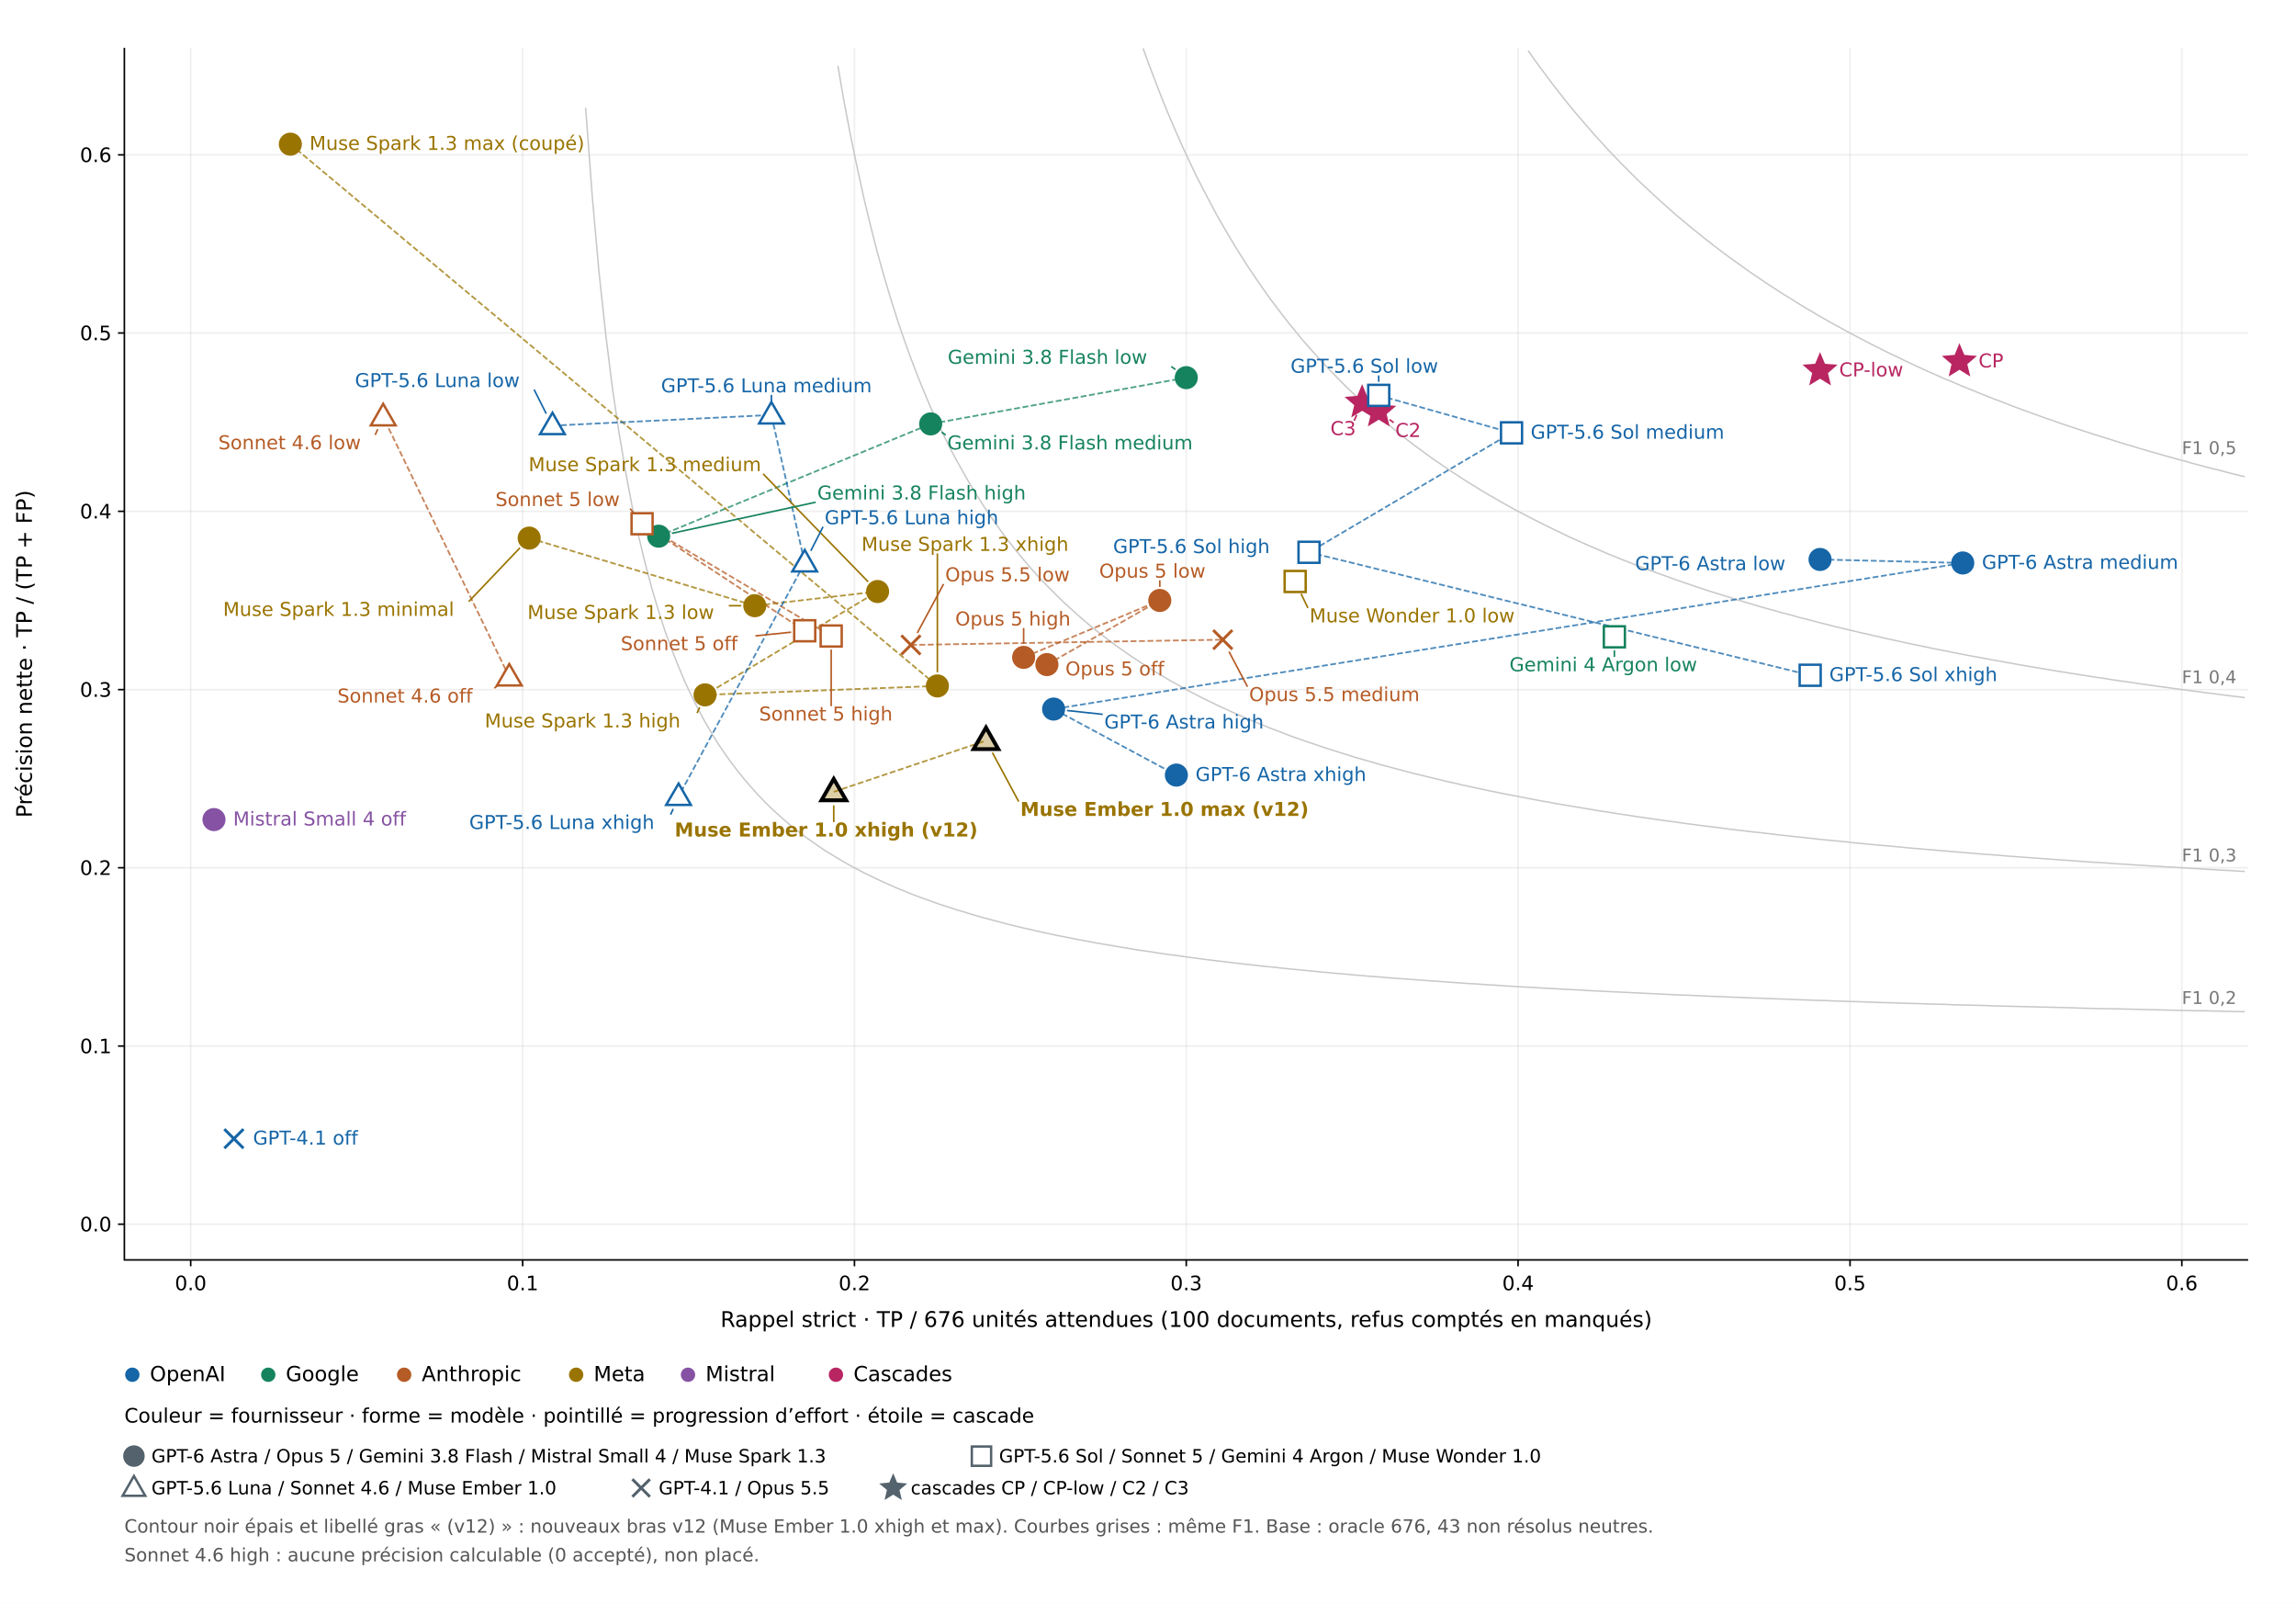
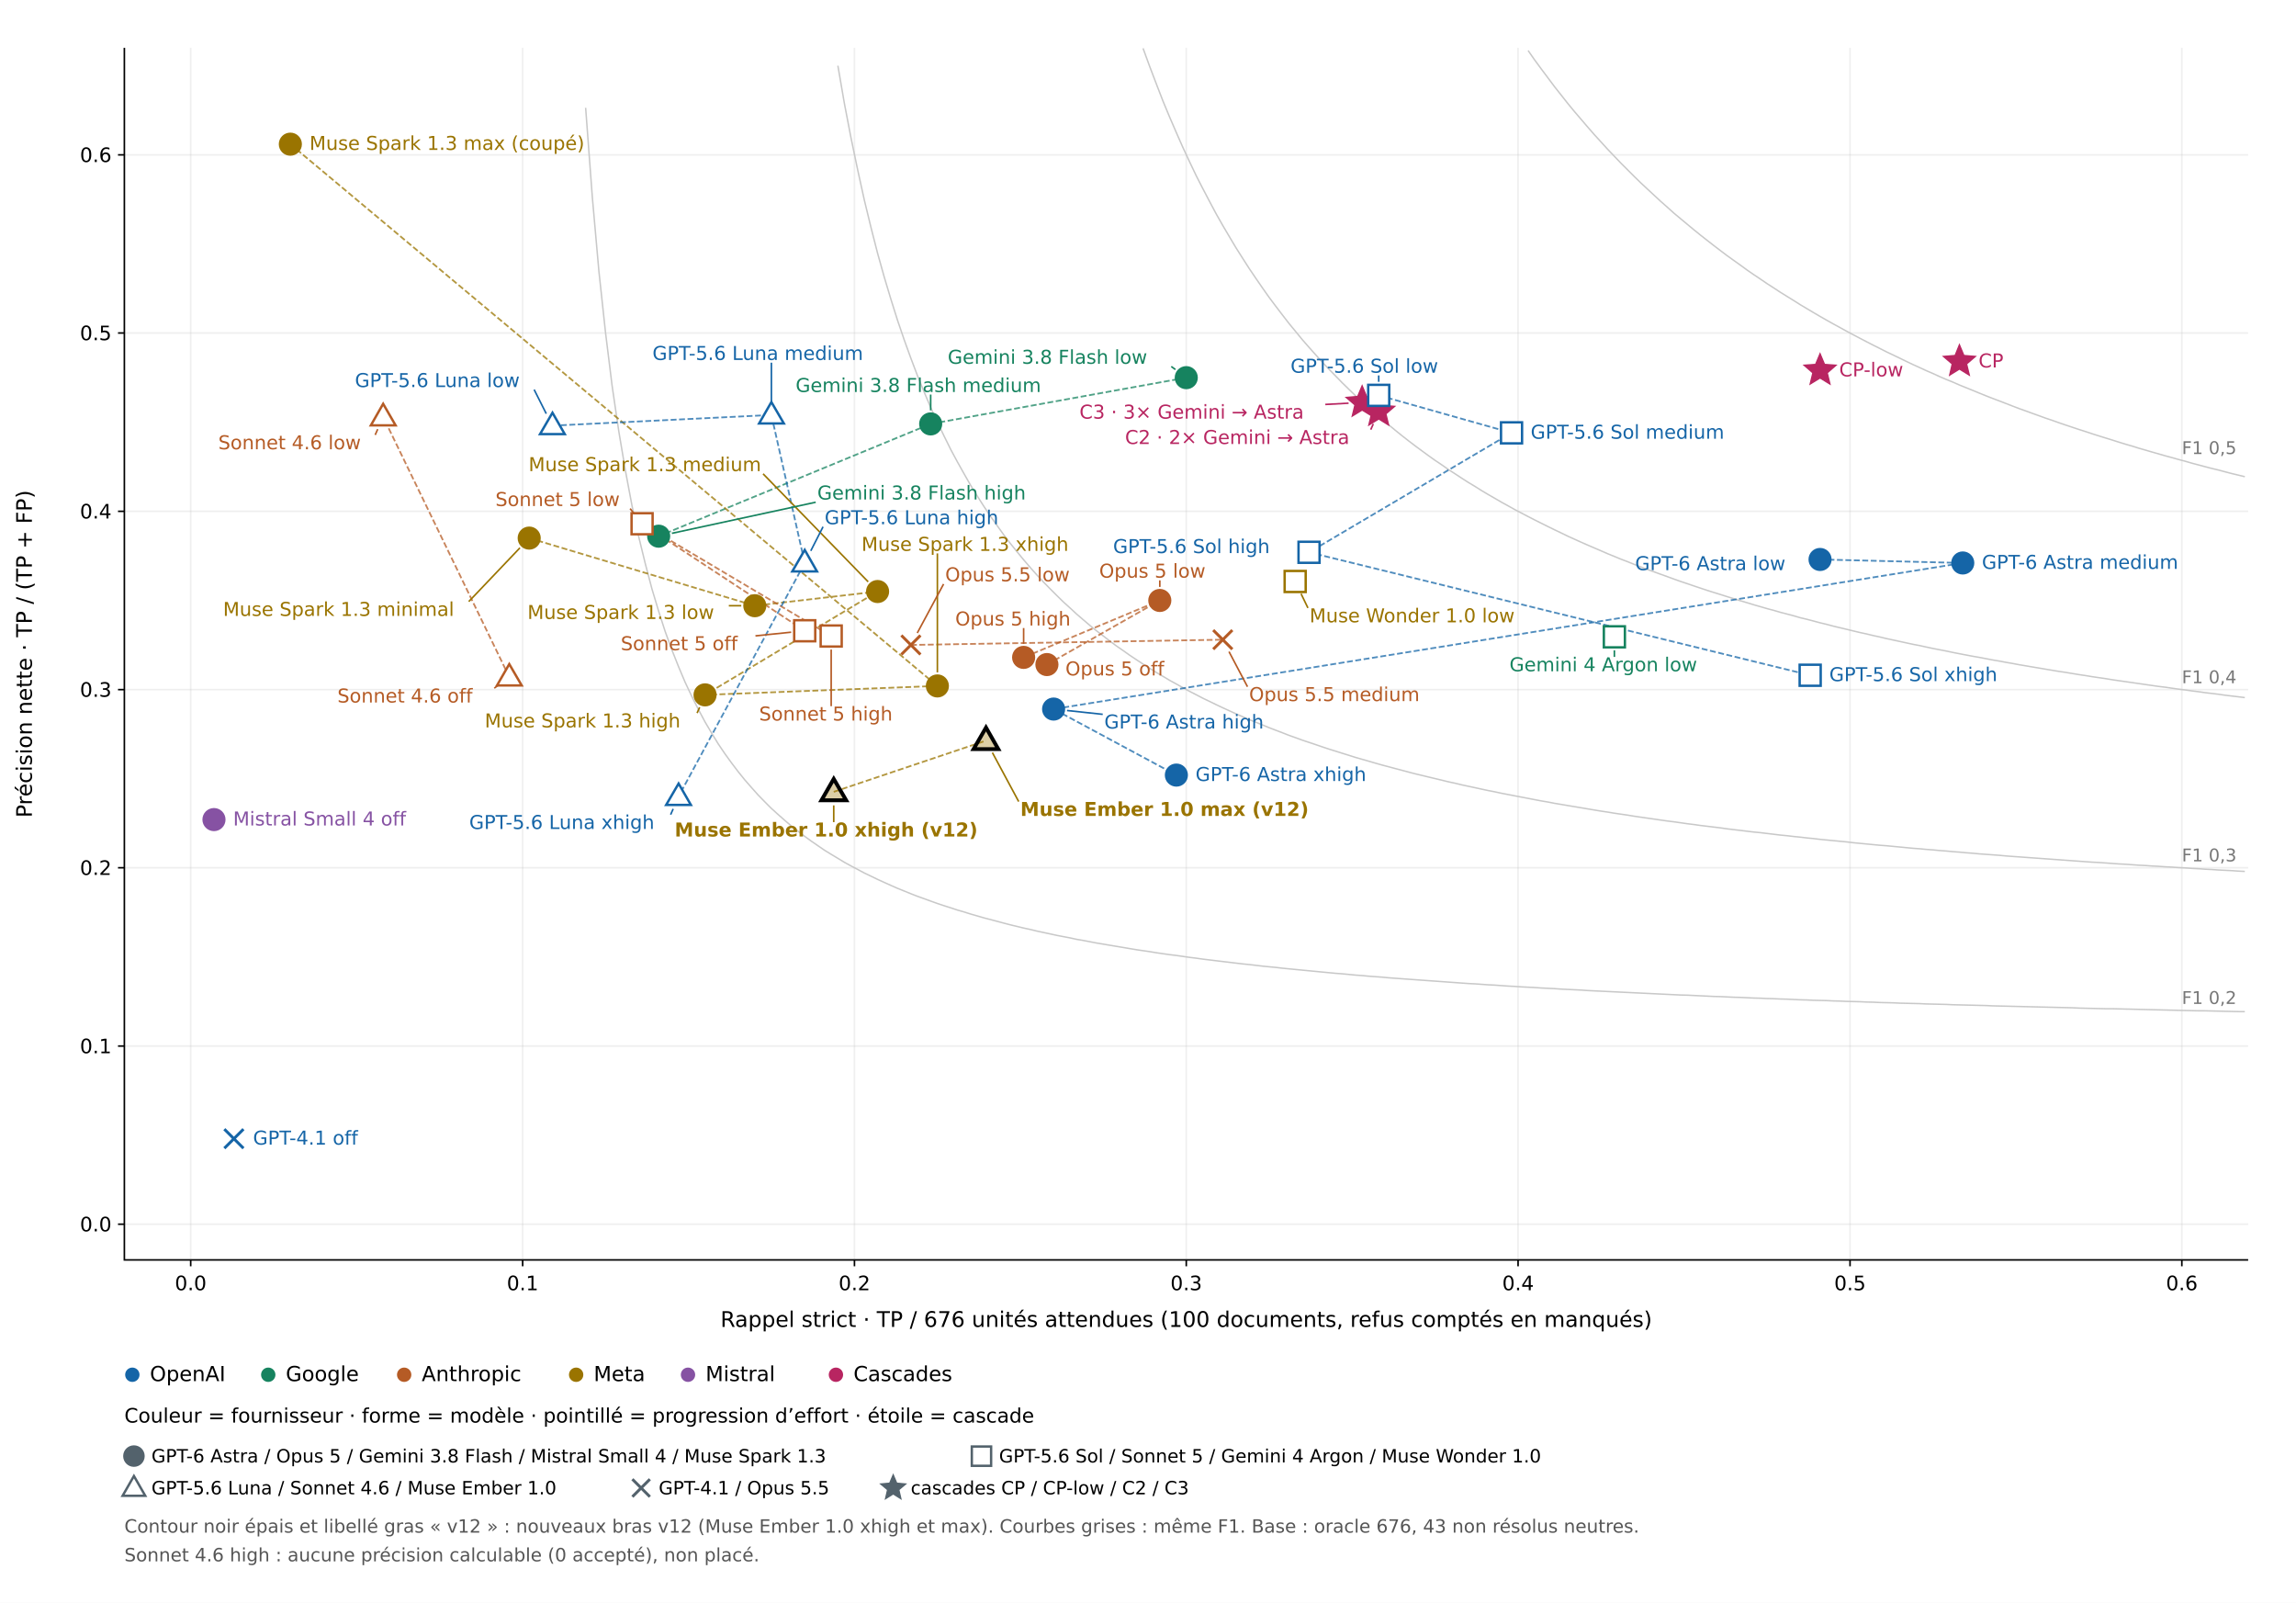
<svg xmlns="http://www.w3.org/2000/svg" width="1440" height="1005" viewBox="0 0 1440 1005">
  <rect width="1440" height="1005" fill="#ffffff" />
  <line x1="119.6" y1="30" x2="119.6" y2="790" stroke="#b0b0b0" stroke-opacity="0.2" />
  <line x1="119.6" y1="790" x2="119.6" y2="794" stroke="#000" />
  <text x="119.6" y="809" font-size="12.5" text-anchor="middle" style="font-family:'DejaVu Sans','Bitstream Vera Sans',sans-serif">0.0</text>
  <line x1="327.8" y1="30" x2="327.8" y2="790" stroke="#b0b0b0" stroke-opacity="0.2" />
  <line x1="327.8" y1="790" x2="327.8" y2="794" stroke="#000" />
  <text x="327.8" y="809" font-size="12.5" text-anchor="middle" style="font-family:'DejaVu Sans','Bitstream Vera Sans',sans-serif">0.1</text>
  <line x1="535.9" y1="30" x2="535.9" y2="790" stroke="#b0b0b0" stroke-opacity="0.2" />
  <line x1="535.9" y1="790" x2="535.9" y2="794" stroke="#000" />
  <text x="535.9" y="809" font-size="12.5" text-anchor="middle" style="font-family:'DejaVu Sans','Bitstream Vera Sans',sans-serif">0.2</text>
  <line x1="744" y1="30" x2="744" y2="790" stroke="#b0b0b0" stroke-opacity="0.2" />
  <line x1="744" y1="790" x2="744" y2="794" stroke="#000" />
  <text x="744" y="809" font-size="12.5" text-anchor="middle" style="font-family:'DejaVu Sans','Bitstream Vera Sans',sans-serif">0.3</text>
  <line x1="952.1" y1="30" x2="952.1" y2="790" stroke="#b0b0b0" stroke-opacity="0.2" />
  <line x1="952.1" y1="790" x2="952.1" y2="794" stroke="#000" />
  <text x="952.1" y="809" font-size="12.5" text-anchor="middle" style="font-family:'DejaVu Sans','Bitstream Vera Sans',sans-serif">0.4</text>
  <line x1="1160.3" y1="30" x2="1160.3" y2="790" stroke="#b0b0b0" stroke-opacity="0.2" />
  <line x1="1160.3" y1="790" x2="1160.3" y2="794" stroke="#000" />
  <text x="1160.3" y="809" font-size="12.5" text-anchor="middle" style="font-family:'DejaVu Sans','Bitstream Vera Sans',sans-serif">0.5</text>
  <line x1="1368.4" y1="30" x2="1368.4" y2="790" stroke="#b0b0b0" stroke-opacity="0.2" />
  <line x1="1368.4" y1="790" x2="1368.4" y2="794" stroke="#000" />
  <text x="1368.4" y="809" font-size="12.5" text-anchor="middle" style="font-family:'DejaVu Sans','Bitstream Vera Sans',sans-serif">0.6</text>
  <line x1="78" y1="767.6" x2="1410" y2="767.6" stroke="#b0b0b0" stroke-opacity="0.2" />
  <line x1="74" y1="767.6" x2="78" y2="767.6" stroke="#000" />
  <text x="70" y="772.1" font-size="12.5" text-anchor="end" style="font-family:'DejaVu Sans','Bitstream Vera Sans',sans-serif">0.0</text>
  <line x1="78" y1="655.9" x2="1410" y2="655.9" stroke="#b0b0b0" stroke-opacity="0.2" />
  <line x1="74" y1="655.9" x2="78" y2="655.9" stroke="#000" />
  <text x="70" y="660.4" font-size="12.5" text-anchor="end" style="font-family:'DejaVu Sans','Bitstream Vera Sans',sans-serif">0.1</text>
  <line x1="78" y1="544.1" x2="1410" y2="544.1" stroke="#b0b0b0" stroke-opacity="0.2" />
  <line x1="74" y1="544.1" x2="78" y2="544.1" stroke="#000" />
  <text x="70" y="548.6" font-size="12.5" text-anchor="end" style="font-family:'DejaVu Sans','Bitstream Vera Sans',sans-serif">0.2</text>
  <line x1="78" y1="432.4" x2="1410" y2="432.4" stroke="#b0b0b0" stroke-opacity="0.2" />
  <line x1="74" y1="432.4" x2="78" y2="432.4" stroke="#000" />
  <text x="70" y="436.9" font-size="12.5" text-anchor="end" style="font-family:'DejaVu Sans','Bitstream Vera Sans',sans-serif">0.3</text>
  <line x1="78" y1="320.6" x2="1410" y2="320.6" stroke="#b0b0b0" stroke-opacity="0.2" />
  <line x1="74" y1="320.6" x2="78" y2="320.6" stroke="#000" />
  <text x="70" y="325.1" font-size="12.5" text-anchor="end" style="font-family:'DejaVu Sans','Bitstream Vera Sans',sans-serif">0.4</text>
  <line x1="78" y1="208.8" x2="1410" y2="208.8" stroke="#b0b0b0" stroke-opacity="0.2" />
  <line x1="74" y1="208.8" x2="78" y2="208.8" stroke="#000" />
  <text x="70" y="213.3" font-size="12.5" text-anchor="end" style="font-family:'DejaVu Sans','Bitstream Vera Sans',sans-serif">0.5</text>
  <line x1="78" y1="97.1" x2="1410" y2="97.1" stroke="#b0b0b0" stroke-opacity="0.2" />
  <line x1="74" y1="97.1" x2="78" y2="97.1" stroke="#000" />
  <text x="70" y="101.6" font-size="12.5" text-anchor="end" style="font-family:'DejaVu Sans','Bitstream Vera Sans',sans-serif">0.6</text>
  <path d="M78 30 L78 790 L1410 790" fill="none" stroke="#000" stroke-width="1" />
  <text x="744" y="832" font-size="13.5" text-anchor="middle" style="font-family:'DejaVu Sans','Bitstream Vera Sans',sans-serif">Rappel strict · TP / 676 unités attendues (100 documents, refus comptés en manqués)</text>
  <text x="20" y="410" font-size="13.5" text-anchor="middle" transform="rotate(-90 20 410)" style="font-family:'DejaVu Sans','Bitstream Vera Sans',sans-serif">Précision nette · TP / (TP + FP)</text>
  <path d="M367.3 67.6 L371.5 123.7 L375.6 169.9 L379.8 208.8 L383.9 241.9 L388.1 270.5 L392.3 295.4 L396.4 317.2 L400.6 336.6 L404.8 353.8 L408.9 369.3 L413.1 383.3 L417.2 396 L421.4 407.5 L425.6 418.1 L429.7 427.8 L433.9 436.7 L438.1 445 L442.2 452.7 L446.4 459.8 L450.5 466.5 L454.7 472.7 L458.9 478.5 L463 483.9 L467.2 489.1 L471.4 493.9 L475.5 498.5 L479.7 502.8 L483.8 506.9 L488 510.7 L492.2 514.4 L496.3 517.9 L500.5 521.2 L504.7 524.4 L508.8 527.4 L513 530.3 L517.1 533.1 L521.3 535.7 L525.5 538.2 L529.6 540.7 L533.8 543 L538 545.2 L542.1 547.4 L546.3 549.4 L550.4 551.4 L554.6 553.3 L558.8 555.2 L562.9 557 L567.1 558.7 L571.3 560.4 L575.4 562 L579.6 563.5 L583.7 565 L587.9 566.5 L592.1 567.9 L596.2 569.2 L600.4 570.6 L604.6 571.8 L608.7 573.1 L612.9 574.3 L617 575.5 L621.2 576.6 L625.4 577.7 L629.5 578.8 L633.7 579.9 L637.9 580.9 L642 581.9 L646.2 582.8 L650.3 583.8 L654.5 584.7 L658.7 585.6 L662.8 586.5 L667 587.3 L671.2 588.1 L675.3 589 L679.5 589.7 L683.6 590.5 L687.8 591.3 L692 592 L696.1 592.7 L700.3 593.4 L704.5 594.1 L708.6 594.8 L712.8 595.5 L716.9 596.1 L721.1 596.7 L725.3 597.4 L729.4 598 L733.6 598.6 L737.8 599.1 L741.9 599.7 L746.1 600.3 L750.2 600.8 L754.4 601.4 L758.6 601.9 L762.7 602.4 L766.9 602.9 L771.1 603.4 L775.2 603.9 L779.4 604.4 L783.5 604.8 L787.7 605.3 L791.9 605.8 L796 606.2 L800.2 606.6 L804.4 607.1 L808.5 607.5 L812.7 607.9 L816.8 608.3 L821 608.7 L825.2 609.1 L829.3 609.5 L833.5 609.9 L837.7 610.3 L841.8 610.6 L846 611 L850.1 611.4 L854.3 611.7 L858.5 612.1 L862.6 612.4 L866.8 612.7 L871 613.1 L875.1 613.4 L879.3 613.7 L883.4 614 L887.6 614.3 L891.8 614.6 L895.9 614.9 L900.1 615.2 L904.3 615.5 L908.4 615.8 L912.6 616.1 L916.7 616.4 L920.9 616.7 L925.1 616.9 L929.2 617.2 L933.4 617.5 L937.6 617.7 L941.7 618 L945.9 618.3 L950 618.5 L954.2 618.8 L958.4 619 L962.5 619.2 L966.7 619.5 L970.9 619.7 L975 619.9 L979.2 620.2 L983.3 620.4 L987.5 620.6 L991.7 620.8 L995.8 621.1 L1000 621.3 L1004.2 621.5 L1008.3 621.7 L1012.5 621.9 L1016.6 622.1 L1020.8 622.3 L1025 622.5 L1029.1 622.7 L1033.3 622.9 L1037.5 623.1 L1041.6 623.3 L1045.8 623.5 L1049.9 623.7 L1054.1 623.9 L1058.3 624 L1062.4 624.2 L1066.6 624.4 L1070.8 624.6 L1074.9 624.8 L1079.1 624.9 L1083.2 625.1 L1087.4 625.3 L1091.6 625.4 L1095.7 625.6 L1099.9 625.8 L1104.1 625.9 L1108.2 626.1 L1112.4 626.2 L1116.5 626.4 L1120.7 626.5 L1124.9 626.7 L1129 626.9 L1133.2 627 L1137.4 627.2 L1141.5 627.3 L1145.7 627.4 L1149.8 627.6 L1154 627.7 L1158.2 627.9 L1162.3 628 L1166.5 628.1 L1170.7 628.3 L1174.8 628.4 L1179 628.6 L1183.1 628.7 L1187.3 628.8 L1191.5 629 L1195.6 629.1 L1199.8 629.2 L1204 629.3 L1208.1 629.5 L1212.3 629.6 L1216.4 629.7 L1220.6 629.8 L1224.8 630 L1228.9 630.1 L1233.1 630.2 L1237.3 630.3 L1241.4 630.4 L1245.6 630.5 L1249.7 630.7 L1253.9 630.8 L1258.1 630.9 L1262.2 631 L1266.4 631.1 L1270.6 631.2 L1274.7 631.3 L1278.9 631.4 L1283 631.5 L1287.2 631.6 L1291.4 631.7 L1295.5 631.8 L1299.7 631.9 L1303.9 632.1 L1308 632.2 L1312.2 632.3 L1316.3 632.4 L1320.5 632.5 L1324.7 632.5 L1328.8 632.6 L1333 632.7 L1337.2 632.8 L1341.3 632.9 L1345.5 633 L1349.6 633.1 L1353.8 633.2 L1358 633.3 L1362.1 633.4 L1366.3 633.5 L1370.5 633.6 L1374.6 633.7 L1378.8 633.8 L1382.9 633.8 L1387.1 633.9 L1391.3 634 L1395.4 634.1 L1399.6 634.2 L1403.8 634.3 L1407.9 634.3 " fill="none" stroke="#c8c8c8" stroke-width="0.9" />
  <text x="1368.4" y="629.5" font-size="11" fill="#777777" style="font-family:'DejaVu Sans','Bitstream Vera Sans',sans-serif">F1 0,2</text>
  <path d="M525.5 41.2 L529.6 65 L533.8 86.8 L538 106.9 L542.1 125.5 L546.3 142.8 L550.4 158.8 L554.6 173.8 L558.8 187.8 L562.9 200.8 L567.1 213.1 L571.3 224.7 L575.4 235.5 L579.6 245.8 L583.7 255.5 L587.9 264.7 L592.1 273.4 L596.2 281.7 L600.4 289.5 L604.6 297 L608.7 304.2 L612.9 311 L617 317.4 L621.2 323.7 L625.4 329.6 L629.5 335.3 L633.7 340.8 L637.9 346 L642 351 L646.2 355.9 L650.3 360.5 L654.5 365 L658.7 369.3 L662.8 373.4 L667 377.5 L671.2 381.3 L675.3 385.1 L679.5 388.7 L683.6 392.2 L687.8 395.6 L692 398.8 L696.1 402 L700.3 405.1 L704.5 408 L708.6 410.9 L712.8 413.7 L716.9 416.4 L721.1 419.1 L725.3 421.7 L729.4 424.1 L733.6 426.6 L737.8 428.9 L741.9 431.2 L746.1 433.5 L750.2 435.6 L754.4 437.8 L758.6 439.8 L762.7 441.8 L766.9 443.8 L771.1 445.7 L775.2 447.6 L779.4 449.4 L783.5 451.2 L787.7 452.9 L791.9 454.6 L796 456.3 L800.2 457.9 L804.4 459.5 L808.5 461.1 L812.7 462.6 L816.8 464.1 L821 465.5 L825.2 466.9 L829.3 468.3 L833.5 469.7 L837.7 471 L841.8 472.3 L846 473.6 L850.1 474.9 L854.3 476.1 L858.5 477.3 L862.6 478.5 L866.8 479.7 L871 480.8 L875.1 481.9 L879.3 483 L883.4 484.1 L887.6 485.2 L891.8 486.2 L895.9 487.2 L900.1 488.2 L904.3 489.2 L908.4 490.2 L912.6 491.1 L916.7 492.1 L920.9 493 L925.1 493.9 L929.2 494.8 L933.4 495.7 L937.6 496.5 L941.7 497.4 L945.9 498.2 L950 499 L954.2 499.8 L958.4 500.6 L962.5 501.4 L966.7 502.2 L970.9 502.9 L975 503.7 L979.2 504.4 L983.3 505.1 L987.5 505.8 L991.7 506.5 L995.8 507.2 L1000 507.9 L1004.2 508.6 L1008.3 509.2 L1012.5 509.9 L1016.6 510.5 L1020.8 511.1 L1025 511.8 L1029.1 512.4 L1033.3 513 L1037.5 513.6 L1041.6 514.2 L1045.8 514.8 L1049.9 515.3 L1054.1 515.9 L1058.3 516.5 L1062.4 517 L1066.6 517.6 L1070.8 518.1 L1074.9 518.6 L1079.1 519.1 L1083.2 519.7 L1087.4 520.2 L1091.6 520.7 L1095.7 521.2 L1099.9 521.7 L1104.1 522.1 L1108.2 522.6 L1112.4 523.1 L1116.5 523.6 L1120.7 524 L1124.9 524.5 L1129 524.9 L1133.2 525.4 L1137.4 525.8 L1141.5 526.3 L1145.7 526.7 L1149.8 527.1 L1154 527.5 L1158.2 527.9 L1162.3 528.4 L1166.5 528.8 L1170.7 529.2 L1174.8 529.6 L1179 530 L1183.1 530.3 L1187.3 530.7 L1191.5 531.1 L1195.6 531.5 L1199.8 531.9 L1204 532.2 L1208.1 532.6 L1212.3 532.9 L1216.4 533.3 L1220.6 533.6 L1224.8 534 L1228.9 534.3 L1233.1 534.7 L1237.3 535 L1241.4 535.4 L1245.6 535.7 L1249.7 536 L1253.9 536.3 L1258.1 536.7 L1262.2 537 L1266.4 537.3 L1270.6 537.6 L1274.7 537.9 L1278.9 538.2 L1283 538.5 L1287.2 538.8 L1291.4 539.1 L1295.5 539.4 L1299.7 539.7 L1303.9 540 L1308 540.3 L1312.2 540.6 L1316.3 540.8 L1320.5 541.1 L1324.7 541.4 L1328.8 541.7 L1333 541.9 L1337.2 542.2 L1341.3 542.5 L1345.5 542.7 L1349.6 543 L1353.8 543.2 L1358 543.5 L1362.1 543.7 L1366.3 544 L1370.5 544.2 L1374.6 544.5 L1378.8 544.7 L1382.9 545 L1387.1 545.2 L1391.3 545.5 L1395.4 545.7 L1399.6 545.9 L1403.8 546.2 L1407.9 546.4 " fill="none" stroke="#c8c8c8" stroke-width="0.9" />
  <text x="1368.4" y="540.1" font-size="11" fill="#777777" style="font-family:'DejaVu Sans','Bitstream Vera Sans',sans-serif">F1 0,3</text>
  <path d="M716.9 30.3 L721.1 41.8 L725.3 52.8 L729.4 63.4 L733.6 73.5 L737.8 83.2 L741.9 92.5 L746.1 101.5 L750.2 110.1 L754.4 118.3 L758.6 126.3 L762.7 134 L766.9 141.4 L771.1 148.5 L775.2 155.4 L779.4 162 L783.5 168.4 L787.7 174.6 L791.9 180.7 L796 186.5 L800.2 192.1 L804.4 197.6 L808.5 202.9 L812.7 208 L816.8 213 L821 217.8 L825.2 222.5 L829.3 227.1 L833.5 231.5 L837.7 235.8 L841.8 240 L846 244.1 L850.1 248.1 L854.3 251.9 L858.5 255.7 L862.6 259.4 L866.8 262.9 L871 266.4 L875.1 269.8 L879.3 273.2 L883.4 276.4 L887.6 279.6 L891.8 282.7 L895.9 285.7 L900.1 288.7 L904.3 291.5 L908.4 294.4 L912.6 297.1 L916.7 299.8 L920.9 302.5 L925.1 305 L929.2 307.6 L933.4 310.1 L937.6 312.5 L941.7 314.9 L945.9 317.2 L950 319.5 L954.2 321.7 L958.4 323.9 L962.5 326 L966.7 328.1 L970.9 330.2 L975 332.2 L979.2 334.2 L983.3 336.2 L987.5 338.1 L991.7 340 L995.8 341.8 L1000 343.6 L1004.2 345.4 L1008.3 347.2 L1012.5 348.9 L1016.6 350.6 L1020.8 352.2 L1025 353.9 L1029.1 355.5 L1033.3 357.1 L1037.5 358.6 L1041.6 360.1 L1045.8 361.6 L1049.9 363.1 L1054.1 364.6 L1058.3 366 L1062.4 367.4 L1066.6 368.8 L1070.8 370.2 L1074.9 371.5 L1079.1 372.8 L1083.2 374.1 L1087.4 375.4 L1091.6 376.7 L1095.7 377.9 L1099.9 379.2 L1104.1 380.4 L1108.2 381.6 L1112.4 382.7 L1116.5 383.9 L1120.7 385 L1124.9 386.1 L1129 387.3 L1133.2 388.3 L1137.4 389.4 L1141.5 390.5 L1145.7 391.5 L1149.8 392.6 L1154 393.6 L1158.2 394.6 L1162.3 395.6 L1166.5 396.6 L1170.7 397.5 L1174.8 398.5 L1179 399.4 L1183.1 400.4 L1187.3 401.3 L1191.5 402.2 L1195.6 403.1 L1199.8 404 L1204 404.8 L1208.1 405.7 L1212.3 406.6 L1216.4 407.4 L1220.6 408.2 L1224.8 409.1 L1228.9 409.9 L1233.1 410.7 L1237.3 411.5 L1241.4 412.2 L1245.6 413 L1249.7 413.8 L1253.9 414.5 L1258.1 415.3 L1262.2 416 L1266.4 416.8 L1270.6 417.5 L1274.7 418.2 L1278.9 418.9 L1283 419.6 L1287.2 420.3 L1291.4 421 L1295.5 421.6 L1299.7 422.3 L1303.9 423 L1308 423.6 L1312.2 424.3 L1316.3 424.9 L1320.5 425.5 L1324.7 426.2 L1328.8 426.8 L1333 427.4 L1337.2 428 L1341.3 428.6 L1345.5 429.2 L1349.6 429.8 L1353.8 430.4 L1358 430.9 L1362.1 431.5 L1366.3 432.1 L1370.5 432.6 L1374.6 433.2 L1378.8 433.7 L1382.9 434.3 L1387.1 434.8 L1391.3 435.3 L1395.4 435.9 L1399.6 436.4 L1403.8 436.9 L1407.9 437.4 " fill="none" stroke="#c8c8c8" stroke-width="0.9" />
  <text x="1368.4" y="428.4" font-size="11" fill="#777777" style="font-family:'DejaVu Sans','Bitstream Vera Sans',sans-serif">F1 0,4</text>
  <path d="M958.4 31.7 L962.5 37.6 L966.7 43.3 L970.9 48.9 L975 54.4 L979.2 59.7 L983.3 64.9 L987.5 70 L991.7 74.9 L995.8 79.7 L1000 84.5 L1004.2 89.1 L1008.3 93.6 L1012.5 98 L1016.6 102.3 L1020.8 106.5 L1025 110.7 L1029.1 114.7 L1033.3 118.6 L1037.5 122.5 L1041.6 126.3 L1045.8 130 L1049.9 133.7 L1054.1 137.2 L1058.3 140.7 L1062.4 144.1 L1066.6 147.5 L1070.8 150.8 L1074.9 154 L1079.1 157.2 L1083.2 160.3 L1087.4 163.3 L1091.6 166.3 L1095.7 169.3 L1099.9 172.2 L1104.1 175 L1108.2 177.8 L1112.4 180.5 L1116.5 183.2 L1120.7 185.8 L1124.9 188.4 L1129 191 L1133.2 193.5 L1137.4 196 L1141.5 198.4 L1145.7 200.8 L1149.8 203.1 L1154 205.4 L1158.2 207.7 L1162.3 209.9 L1166.5 212.1 L1170.7 214.3 L1174.8 216.4 L1179 218.5 L1183.1 220.6 L1187.3 222.6 L1191.5 224.6 L1195.6 226.6 L1199.8 228.6 L1204 230.5 L1208.1 232.4 L1212.3 234.2 L1216.4 236.1 L1220.6 237.9 L1224.8 239.6 L1228.9 241.4 L1233.1 243.1 L1237.3 244.8 L1241.4 246.5 L1245.6 248.2 L1249.7 249.8 L1253.9 251.4 L1258.1 253 L1262.2 254.6 L1266.4 256.2 L1270.6 257.7 L1274.7 259.2 L1278.9 260.7 L1283 262.2 L1287.2 263.6 L1291.4 265.1 L1295.5 266.5 L1299.7 267.9 L1303.9 269.3 L1308 270.6 L1312.2 272 L1316.3 273.3 L1320.5 274.6 L1324.7 275.9 L1328.8 277.2 L1333 278.5 L1337.2 279.7 L1341.3 281 L1345.5 282.2 L1349.6 283.4 L1353.8 284.6 L1358 285.8 L1362.1 286.9 L1366.3 288.1 L1370.5 289.2 L1374.6 290.4 L1378.8 291.5 L1382.9 292.6 L1387.1 293.7 L1391.3 294.7 L1395.4 295.8 L1399.6 296.9 L1403.8 297.9 L1407.9 298.9 " fill="none" stroke="#c8c8c8" stroke-width="0.9" />
  <text x="1368.4" y="284.7" font-size="11" fill="#777777" style="font-family:'DejaVu Sans','Bitstream Vera Sans',sans-serif">F1 0,5</text>
  <path d="M1141.5 350.8 L1231 353 L660.8 444.6 L737.8 486" fill="none" stroke="#1565a7" stroke-width="1.1" stroke-dasharray="3.7,1.6" stroke-opacity="0.75" />
  <path d="M864.7 247.9 L948 271.4 L821 346.3 L1135.3 423.4" fill="none" stroke="#1565a7" stroke-width="1.1" stroke-dasharray="3.7,1.6" stroke-opacity="0.75" />
  <path d="M571.3 404.4 L766.9 401.1" fill="none" stroke="#b55b25" stroke-width="1.1" stroke-dasharray="3.7,1.6" stroke-opacity="0.75" />
  <path d="M744 236.8 L583.7 265.8 L413.1 336.2" fill="none" stroke="#16835f" stroke-width="1.1" stroke-dasharray="3.7,1.6" stroke-opacity="0.75" />
  <path d="M656.6 416.7 L727.4 376.5 L642 412.2" fill="none" stroke="#b55b25" stroke-width="1.1" stroke-dasharray="3.7,1.6" stroke-opacity="0.75" />
  <path d="M522.9 496.5 L618.4 464.4" fill="none" stroke="#9a7400" stroke-width="1.1" stroke-dasharray="3.7,1.6" stroke-opacity="0.75" />
  <path d="M331.9 337.4 L473.4 379.8 L550.4 370.9 L442.2 435.7 L587.9 430.1 L182.1 90.4" fill="none" stroke="#9a7400" stroke-width="1.1" stroke-dasharray="3.7,1.6" stroke-opacity="0.75" />
  <path d="M504.7 395.5 L402.7 328.4 L521.3 398.8" fill="none" stroke="#b55b25" stroke-width="1.1" stroke-dasharray="3.7,1.6" stroke-opacity="0.75" />
  <path d="M346.5 266.9 L483.8 260.2 L504.7 353 L425.6 499.4" fill="none" stroke="#1565a7" stroke-width="1.1" stroke-dasharray="3.7,1.6" stroke-opacity="0.75" />
  <path d="M319.4 424.5 L240.3 261.4" fill="none" stroke="#b55b25" stroke-width="1.1" stroke-dasharray="3.7,1.6" stroke-opacity="0.75" />
  <path d="M1228.9 216.2 L1231.7 222.9 L1238.9 223.5 L1233.4 228.2 L1235.1 235.2 L1228.9 231.4 L1222.8 235.2 L1224.4 228.2 L1218.9 223.5 L1226.2 222.9 Z" fill="#b82561" stroke="#b82561" stroke-width="0.8" />
  <path d="M1141.5 221.8 L1144.3 228.5 L1151.5 229 L1146 233.8 L1147.7 240.8 L1141.5 237 L1135.3 240.8 L1137 233.8 L1131.5 229 L1138.7 228.5 Z" fill="#b82561" stroke="#b82561" stroke-width="0.8" />
  <path d="M864.7 247.5 L867.5 254.2 L874.7 254.8 L869.2 259.5 L870.9 266.5 L864.7 262.7 L858.5 266.5 L860.2 259.5 L854.7 254.8 L861.9 254.2 Z" fill="#b82561" stroke="#b82561" stroke-width="0.8" />
  <path d="M854.3 241.9 L857.1 248.6 L864.3 249.2 L858.8 253.9 L860.5 260.9 L854.3 257.1 L848.1 260.9 L849.8 253.9 L844.3 249.2 L851.5 248.6 Z" fill="#b82561" stroke="#b82561" stroke-width="0.8" />
  <circle cx="1231" cy="353" r="6.6" fill="#1565a7" stroke="#1565a7" stroke-width="1.3" />
  <circle cx="1141.5" cy="350.8" r="6.6" fill="#1565a7" stroke="#1565a7" stroke-width="1.3" />
  <rect x="1128.7" y="416.8" width="13.2" height="13.2" fill="#ffffff" fill-opacity="1" stroke="#1565a7" stroke-width="1.5" />
  <rect x="1005.9" y="392.7" width="13.2" height="13.2" fill="#ffffff" fill-opacity="1" stroke="#16835f" stroke-width="1.5" />
  <rect x="941.4" y="264.8" width="13.2" height="13.2" fill="#ffffff" fill-opacity="1" stroke="#1565a7" stroke-width="1.5" />
  <rect x="858.1" y="241.3" width="13.2" height="13.2" fill="#ffffff" fill-opacity="1" stroke="#1565a7" stroke-width="1.5" />
  <rect x="814.4" y="339.7" width="13.2" height="13.2" fill="#ffffff" fill-opacity="1" stroke="#1565a7" stroke-width="1.5" />
  <rect x="805.7" y="358" width="13.2" height="13.2" fill="#ffffff" fill-opacity="1" stroke="#9a7400" stroke-width="1.5" />
  <path d="M760.9 395.1 L772.9 407.1 M760.9 407.1 L772.9 395.1" stroke="#b55b25" stroke-width="1.8" fill="none" />
  <circle cx="744" cy="236.8" r="6.6" fill="#16835f" stroke="#16835f" stroke-width="1.3" />
  <circle cx="737.8" cy="486" r="6.6" fill="#1565a7" stroke="#1565a7" stroke-width="1.3" />
  <circle cx="727.4" cy="376.5" r="6.6" fill="#b55b25" stroke="#b55b25" stroke-width="1.3" />
  <circle cx="660.8" cy="444.6" r="6.6" fill="#1565a7" stroke="#1565a7" stroke-width="1.3" />
  <circle cx="656.6" cy="416.7" r="6.6" fill="#b55b25" stroke="#b55b25" stroke-width="1.3" />
  <circle cx="642" cy="412.2" r="6.6" fill="#b55b25" stroke="#b55b25" stroke-width="1.3" />
  <path d="M618.4 456.2 L626.1 469.7 L610.6 469.7 Z" fill="#9a7400" fill-opacity="0.35" stroke="#000000" stroke-width="2.4" />
  <circle cx="587.9" cy="430.1" r="6.6" fill="#9a7400" stroke="#9a7400" stroke-width="1.3" />
  <circle cx="583.7" cy="265.8" r="6.6" fill="#16835f" stroke="#16835f" stroke-width="1.3" />
  <path d="M565.3 398.4 L577.3 410.4 M565.3 410.4 L577.3 398.4" stroke="#b55b25" stroke-width="1.8" fill="none" />
  <circle cx="550.4" cy="370.9" r="6.6" fill="#9a7400" stroke="#9a7400" stroke-width="1.3" />
  <path d="M522.9 488.4 L530.7 501.8 L515.2 501.8 Z" fill="#9a7400" fill-opacity="0.35" stroke="#000000" stroke-width="2.4" />
  <rect x="514.7" y="392.2" width="13.2" height="13.2" fill="#ffffff" fill-opacity="1" stroke="#b55b25" stroke-width="1.5" />
  <path d="M504.7 344.8 L512.4 358.3 L496.9 358.3 Z" fill="#ffffff" fill-opacity="1" stroke="#1565a7" stroke-width="1.5" />
  <rect x="498.1" y="388.9" width="13.2" height="13.2" fill="#ffffff" fill-opacity="1" stroke="#b55b25" stroke-width="1.5" />
  <path d="M483.8 252.1 L491.6 265.5 L476.1 265.5 Z" fill="#ffffff" fill-opacity="1" stroke="#1565a7" stroke-width="1.5" />
  <circle cx="473.4" cy="379.8" r="6.6" fill="#9a7400" stroke="#9a7400" stroke-width="1.3" />
  <circle cx="442.2" cy="435.7" r="6.6" fill="#9a7400" stroke="#9a7400" stroke-width="1.3" />
  <path d="M425.6 491.3 L433.3 504.7 L417.8 504.7 Z" fill="#ffffff" fill-opacity="1" stroke="#1565a7" stroke-width="1.5" />
  <circle cx="413.1" cy="336.2" r="6.6" fill="#16835f" stroke="#16835f" stroke-width="1.3" />
  <rect x="396.1" y="321.8" width="13.2" height="13.2" fill="#ffffff" fill-opacity="1" stroke="#b55b25" stroke-width="1.5" />
  <path d="M346.5 258.8 L354.2 272.2 L338.7 272.2 Z" fill="#ffffff" fill-opacity="1" stroke="#1565a7" stroke-width="1.5" />
  <circle cx="331.9" cy="337.4" r="6.6" fill="#9a7400" stroke="#9a7400" stroke-width="1.3" />
  <path d="M319.4 416.4 L327.2 429.8 L311.7 429.8 Z" fill="#ffffff" fill-opacity="1" stroke="#b55b25" stroke-width="1.5" />
  <path d="M240.3 253.2 L248.1 266.7 L232.6 266.7 Z" fill="#ffffff" fill-opacity="1" stroke="#b55b25" stroke-width="1.5" />
  <circle cx="182.1" cy="90.4" r="6.6" fill="#9a7400" stroke="#9a7400" stroke-width="1.3" />
  <path d="M140.7 708 L152.7 720 M140.7 720 L152.7 708" stroke="#1565a7" stroke-width="1.8" fill="none" />
  <circle cx="134.2" cy="513.9" r="6.6" fill="#8652a3" stroke="#8652a3" stroke-width="1.3" />
  <text x="1243" y="356.7" font-size="12" fill="#1565a7" style="font-family:'DejaVu Sans','Bitstream Vera Sans',sans-serif">GPT-6 Astra medium</text>
  <text x="1240.9" y="230.4" font-size="12" fill="#b82561" style="font-family:'DejaVu Sans','Bitstream Vera Sans',sans-serif">CP</text>
  <text x="1153.5" y="236" font-size="12" fill="#b82561" style="font-family:'DejaVu Sans','Bitstream Vera Sans',sans-serif">CP-low</text>
  <text x="1025.5" y="357.5" font-size="12" fill="#1565a7" style="font-family:'DejaVu Sans','Bitstream Vera Sans',sans-serif">GPT-6 Astra low</text>
  <text x="1147.3" y="427.1" font-size="12" fill="#1565a7" style="font-family:'DejaVu Sans','Bitstream Vera Sans',sans-serif">GPT-5.6 Sol xhigh</text>
  <path d="M1012.5 407.8 L1012.5 411.9" stroke="#16835f" stroke-width="1" fill="none" />
  <text x="946.7" y="420.9" font-size="12" fill="#16835f" style="font-family:'DejaVu Sans','Bitstream Vera Sans',sans-serif">Gemini 4 Argon low</text>
  <text x="960" y="275.1" font-size="12" fill="#1565a7" style="font-family:'DejaVu Sans','Bitstream Vera Sans',sans-serif">GPT-5.6 Sol medium</text>
  <path d="M864.7 239.4 L864.7 235.4" stroke="#1565a7" stroke-width="1" fill="none" />
  <text x="809.4" y="233.7" font-size="12" fill="#1565a7" style="font-family:'DejaVu Sans','Bitstream Vera Sans',sans-serif">GPT-5.6 Sol low</text>
-   <path d="M871.5 263.1 L874.1 265" stroke="#b82561" stroke-width="1" fill="none" />
-   <text x="875.1" y="274" font-size="12" fill="#b82561" style="font-family:'DejaVu Sans','Bitstream Vera Sans',sans-serif">C2</text>
-   <path d="M850.9 260.2 L849.3 263.8" stroke="#b82561" stroke-width="1" fill="none" />
-   <text x="834.4" y="272.8" font-size="12" fill="#b82561" style="font-family:'DejaVu Sans','Bitstream Vera Sans',sans-serif">C3</text>
+   <path d="M861.3 265.8 L859.7 269.4" stroke="#b82561" stroke-width="1" fill="none" />
+   <text x="705.6" y="278.4" font-size="12" fill="#b82561" style="font-family:'DejaVu Sans','Bitstream Vera Sans',sans-serif">C2 · 2× Gemini → Astra</text>
+   <path d="M845.8 252.8 L831.2 253.6" stroke="#b82561" stroke-width="1" fill="none" />
+   <text x="677" y="262.5" font-size="12" fill="#b82561" style="font-family:'DejaVu Sans','Bitstream Vera Sans',sans-serif">C3 · 3× Gemini → Astra</text>
  <text x="698.1" y="346.8" font-size="12" fill="#1565a7" style="font-family:'DejaVu Sans','Bitstream Vera Sans',sans-serif">GPT-5.6 Sol high</text>
  <path d="M816 372.3 L820.3 381.2" stroke="#9a7400" stroke-width="1" fill="none" />
  <text x="821.3" y="390.2" font-size="12" fill="#9a7400" style="font-family:'DejaVu Sans','Bitstream Vera Sans',sans-serif">Muse Wonder 1.0 low</text>
  <path d="M770.8 408.6 L782.4 430.6" stroke="#b55b25" stroke-width="1" fill="none" />
  <text x="783.4" y="439.6" font-size="12" fill="#b55b25" style="font-family:'DejaVu Sans','Bitstream Vera Sans',sans-serif">Opus 5.5 medium</text>
  <path d="M737.2 231.7 L734.6 229.8" stroke="#16835f" stroke-width="1" fill="none" />
  <text x="594.4" y="228.1" font-size="12" fill="#16835f" style="font-family:'DejaVu Sans','Bitstream Vera Sans',sans-serif">Gemini 3.8 Flash low</text>
  <text x="749.8" y="489.7" font-size="12" fill="#1565a7" style="font-family:'DejaVu Sans','Bitstream Vera Sans',sans-serif">GPT-6 Astra xhigh</text>
  <path d="M727.4 368 L727.4 363.9" stroke="#b55b25" stroke-width="1" fill="none" />
  <text x="689.4" y="362.2" font-size="12" fill="#b55b25" style="font-family:'DejaVu Sans','Bitstream Vera Sans',sans-serif">Opus 5 low</text>
  <path d="M669.2 445.5 L691.6 447.9" stroke="#1565a7" stroke-width="1" fill="none" />
  <text x="692.6" y="456.8" font-size="12" fill="#1565a7" style="font-family:'DejaVu Sans','Bitstream Vera Sans',sans-serif">GPT-6 Astra high</text>
  <text x="668.2" y="423.5" font-size="12" fill="#b55b25" style="font-family:'DejaVu Sans','Bitstream Vera Sans',sans-serif">Opus 5 off</text>
  <path d="M642 403.7 L642 393.8" stroke="#b55b25" stroke-width="1" fill="none" />
  <text x="599.1" y="392.2" font-size="12" fill="#b55b25" style="font-family:'DejaVu Sans','Bitstream Vera Sans',sans-serif">Opus 5 high</text>
  <path d="M622.4 471.9 L638.9 502.6" stroke="#9a7400" stroke-width="1" fill="none" />
  <text x="639.9" y="511.6" font-size="12" fill="#9a7400" font-weight="bold" style="font-family:'DejaVu Sans','Bitstream Vera Sans',sans-serif">Muse Ember 1.0 max (v12)</text>
  <path d="M587.9 421.6 L587.9 347" stroke="#9a7400" stroke-width="1" fill="none" />
  <text x="540.3" y="345.4" font-size="12" fill="#9a7400" style="font-family:'DejaVu Sans','Bitstream Vera Sans',sans-serif">Muse Spark 1.3 xhigh</text>
-   <path d="M590.6 270.9 L593.1 272.8" stroke="#16835f" stroke-width="1" fill="none" />
-   <text x="594.1" y="281.8" font-size="12" fill="#16835f" style="font-family:'DejaVu Sans','Bitstream Vera Sans',sans-serif">Gemini 3.8 Flash medium</text>
+   <path d="M583.7 257.3 L583.7 247.4" stroke="#16835f" stroke-width="1" fill="none" />
+   <text x="499" y="245.8" font-size="12" fill="#16835f" style="font-family:'DejaVu Sans','Bitstream Vera Sans',sans-serif">Gemini 3.8 Flash medium</text>
  <path d="M575.3 396.9 L591.8 366.2" stroke="#b55b25" stroke-width="1" fill="none" />
  <text x="592.8" y="364.5" font-size="12" fill="#b55b25" style="font-family:'DejaVu Sans','Bitstream Vera Sans',sans-serif">Opus 5.5 low</text>
  <path d="M544.5 364.8 L478.6 297.1" stroke="#9a7400" stroke-width="1" fill="none" />
  <text x="331.5" y="295.4" font-size="12" fill="#9a7400" style="font-family:'DejaVu Sans','Bitstream Vera Sans',sans-serif">Muse Spark 1.3 medium</text>
  <path d="M522.9 505 L522.9 515.5" stroke="#9a7400" stroke-width="1" fill="none" />
  <text x="423.1" y="524.5" font-size="12" fill="#9a7400" font-weight="bold" style="font-family:'DejaVu Sans','Bitstream Vera Sans',sans-serif">Muse Ember 1.0 xhigh (v12)</text>
  <path d="M521.3 407.3 L521.3 442.8" stroke="#b55b25" stroke-width="1" fill="none" />
  <text x="476.1" y="451.8" font-size="12" fill="#b55b25" style="font-family:'DejaVu Sans','Bitstream Vera Sans',sans-serif">Sonnet 5 high</text>
  <path d="M508.5 345.4 L516.2 330.3" stroke="#1565a7" stroke-width="1" fill="none" />
  <text x="517.2" y="328.7" font-size="12" fill="#1565a7" style="font-family:'DejaVu Sans','Bitstream Vera Sans',sans-serif">GPT-5.6 Luna high</text>
  <path d="M496.2 396.4 L473.8 398.7" stroke="#b55b25" stroke-width="1" fill="none" />
  <text x="389.3" y="407.7" font-size="12" fill="#b55b25" style="font-family:'DejaVu Sans','Bitstream Vera Sans',sans-serif">Sonnet 5 off</text>
-   <path d="M483.8 251.7 L483.8 247.6" stroke="#1565a7" stroke-width="1" fill="none" />
-   <text x="414.6" y="246" font-size="12" fill="#1565a7" style="font-family:'DejaVu Sans','Bitstream Vera Sans',sans-serif">GPT-5.6 Luna medium</text>
+   <path d="M483.8 251.7 L483.8 227.4" stroke="#1565a7" stroke-width="1" fill="none" />
+   <text x="409.2" y="225.7" font-size="12" fill="#1565a7" style="font-family:'DejaVu Sans','Bitstream Vera Sans',sans-serif">GPT-5.6 Luna medium</text>
  <path d="M464.9 379.8 L457.1 379.8" stroke="#9a7400" stroke-width="1" fill="none" />
  <text x="330.8" y="388.1" font-size="12" fill="#9a7400" style="font-family:'DejaVu Sans','Bitstream Vera Sans',sans-serif">Muse Spark 1.3 low</text>
  <path d="M438.8 443.5 L437.2 447.1" stroke="#9a7400" stroke-width="1" fill="none" />
  <text x="304" y="456.1" font-size="12" fill="#9a7400" style="font-family:'DejaVu Sans','Bitstream Vera Sans',sans-serif">Muse Spark 1.3 high</text>
  <path d="M422.2 507.2 L420.6 510.8" stroke="#1565a7" stroke-width="1" fill="none" />
  <text x="294.3" y="519.8" font-size="12" fill="#1565a7" style="font-family:'DejaVu Sans','Bitstream Vera Sans',sans-serif">GPT-5.6 Luna xhigh</text>
  <path d="M421.4 334.4 L511.6 314.9" stroke="#16835f" stroke-width="1" fill="none" />
  <text x="512.6" y="313.2" font-size="12" fill="#16835f" style="font-family:'DejaVu Sans','Bitstream Vera Sans',sans-serif">Gemini 3.8 Flash high</text>
  <path d="M397.4 321.7 L395.2 318.9" stroke="#b55b25" stroke-width="1" fill="none" />
  <text x="310.7" y="317.3" font-size="12" fill="#b55b25" style="font-family:'DejaVu Sans','Bitstream Vera Sans',sans-serif">Sonnet 5 low</text>
  <path d="M342.6 259.4 L335 244.3" stroke="#1565a7" stroke-width="1" fill="none" />
  <text x="222.6" y="242.7" font-size="12" fill="#1565a7" style="font-family:'DejaVu Sans','Bitstream Vera Sans',sans-serif">GPT-5.6 Luna low</text>
  <path d="M326.1 343.5 L294 377.2" stroke="#9a7400" stroke-width="1" fill="none" />
  <text x="139.9" y="386.2" font-size="12" fill="#9a7400" style="font-family:'DejaVu Sans','Bitstream Vera Sans',sans-serif">Muse Spark 1.3 minimal</text>
  <path d="M312.6 429.6 L310 431.5" stroke="#b55b25" stroke-width="1" fill="none" />
  <text x="211.6" y="440.5" font-size="12" fill="#b55b25" style="font-family:'DejaVu Sans','Bitstream Vera Sans',sans-serif">Sonnet 4.6 off</text>
  <path d="M236.9 269.1 L235.3 272.7" stroke="#b55b25" stroke-width="1" fill="none" />
  <text x="136.9" y="281.7" font-size="12" fill="#b55b25" style="font-family:'DejaVu Sans','Bitstream Vera Sans',sans-serif">Sonnet 4.6 low</text>
  <text x="194.1" y="94" font-size="12" fill="#9a7400" style="font-family:'DejaVu Sans','Bitstream Vera Sans',sans-serif">Muse Spark 1.3 max (coupé)</text>
  <text x="158.7" y="717.7" font-size="12" fill="#1565a7" style="font-family:'DejaVu Sans','Bitstream Vera Sans',sans-serif">GPT-4.1 off</text>
  <text x="146.2" y="517.6" font-size="12" fill="#8652a3" style="font-family:'DejaVu Sans','Bitstream Vera Sans',sans-serif">Mistral Small 4 off</text>
  <circle cx="83" cy="862" r="4.5" fill="#1565a7" />
  <text x="94" y="866" font-size="13" style="font-family:'DejaVu Sans','Bitstream Vera Sans',sans-serif">OpenAI</text>
  <circle cx="168.24" cy="862" r="4.5" fill="#16835f" />
  <text x="179.24" y="866" font-size="13" style="font-family:'DejaVu Sans','Bitstream Vera Sans',sans-serif">Google</text>
  <circle cx="253.48" cy="862" r="4.5" fill="#b55b25" />
  <text x="264.48" y="866" font-size="13" style="font-family:'DejaVu Sans','Bitstream Vera Sans',sans-serif">Anthropic</text>
  <circle cx="361.34" cy="862" r="4.5" fill="#9a7400" />
  <text x="372.34" y="866" font-size="13" style="font-family:'DejaVu Sans','Bitstream Vera Sans',sans-serif">Meta</text>
  <circle cx="431.5" cy="862" r="4.5" fill="#8652a3" />
  <text x="442.5" y="866" font-size="13" style="font-family:'DejaVu Sans','Bitstream Vera Sans',sans-serif">Mistral</text>
  <circle cx="524.28" cy="862" r="4.5" fill="#b82561" />
  <text x="535.28" y="866" font-size="13" style="font-family:'DejaVu Sans','Bitstream Vera Sans',sans-serif">Cascades</text>
  <text x="78" y="892" font-size="12.5" style="font-family:'DejaVu Sans','Bitstream Vera Sans',sans-serif">Couleur = fournisseur · forme = modèle · pointillé = progression d’effort · étoile = cascade</text>
  <circle cx="84" cy="913" r="6.1" fill="#53626c" stroke="#53626c" stroke-width="1.3" />
  <text x="95" y="917" font-size="11.5" style="font-family:'DejaVu Sans','Bitstream Vera Sans',sans-serif">GPT-6 Astra / Opus 5 / Gemini 3.8 Flash / Mistral Small 4 / Muse Spark 1.3</text>
  <rect x="609.5" y="907" width="12.1" height="12.1" fill="#ffffff" fill-opacity="1" stroke="#53626c" stroke-width="1.5" />
  <text x="626.58" y="917" font-size="11.5" style="font-family:'DejaVu Sans','Bitstream Vera Sans',sans-serif">GPT-5.6 Sol / Sonnet 5 / Gemini 4 Argon / Muse Wonder 1.0</text>
  <path d="M84 925.5 L91.1 937.9 L76.9 937.9 Z" fill="#ffffff" fill-opacity="1" stroke="#53626c" stroke-width="1.5" />
  <text x="95" y="937" font-size="11.5" style="font-family:'DejaVu Sans','Bitstream Vera Sans',sans-serif">GPT-5.6 Luna / Sonnet 4.6 / Muse Ember 1.0</text>
  <path d="M396.6 927.5 L407.6 938.5 M396.6 938.5 L407.6 927.5" stroke="#53626c" stroke-width="1.8" fill="none" />
  <text x="413.14" y="937" font-size="11.5" style="font-family:'DejaVu Sans','Bitstream Vera Sans',sans-serif">GPT-4.1 / Opus 5.5</text>
  <path d="M560.2 924.8 L562.4 930 L568 930.5 L563.7 934.1 L565 939.7 L560.2 936.7 L555.4 939.7 L556.7 934.1 L552.4 930.5 L558 930 Z" fill="#53626c" stroke="#53626c" stroke-width="0.8" />
  <text x="571.2" y="937" font-size="11.5" style="font-family:'DejaVu Sans','Bitstream Vera Sans',sans-serif">cascades CP / CP-low / C2 / C3</text>
-   <text x="78" y="961" font-size="11.5" fill="#555555" style="font-family:'DejaVu Sans','Bitstream Vera Sans',sans-serif">Contour noir épais et libellé gras « (v12) » : nouveaux bras v12 (Muse Ember 1.0 xhigh et max). Courbes grises : même F1. Base : oracle 676, 43 non résolus neutres.</text>
+   <text x="78" y="961" font-size="11.5" fill="#555555" style="font-family:'DejaVu Sans','Bitstream Vera Sans',sans-serif">Contour noir épais et libellé gras « v12 » : nouveaux bras v12 (Muse Ember 1.0 xhigh et max). Courbes grises : même F1. Base : oracle 676, 43 non résolus neutres.</text>
  <text x="78" y="979" font-size="11.5" fill="#555555" style="font-family:'DejaVu Sans','Bitstream Vera Sans',sans-serif">Sonnet 4.6 high : aucune précision calculable (0 accepté), non placé.</text>
</svg>
